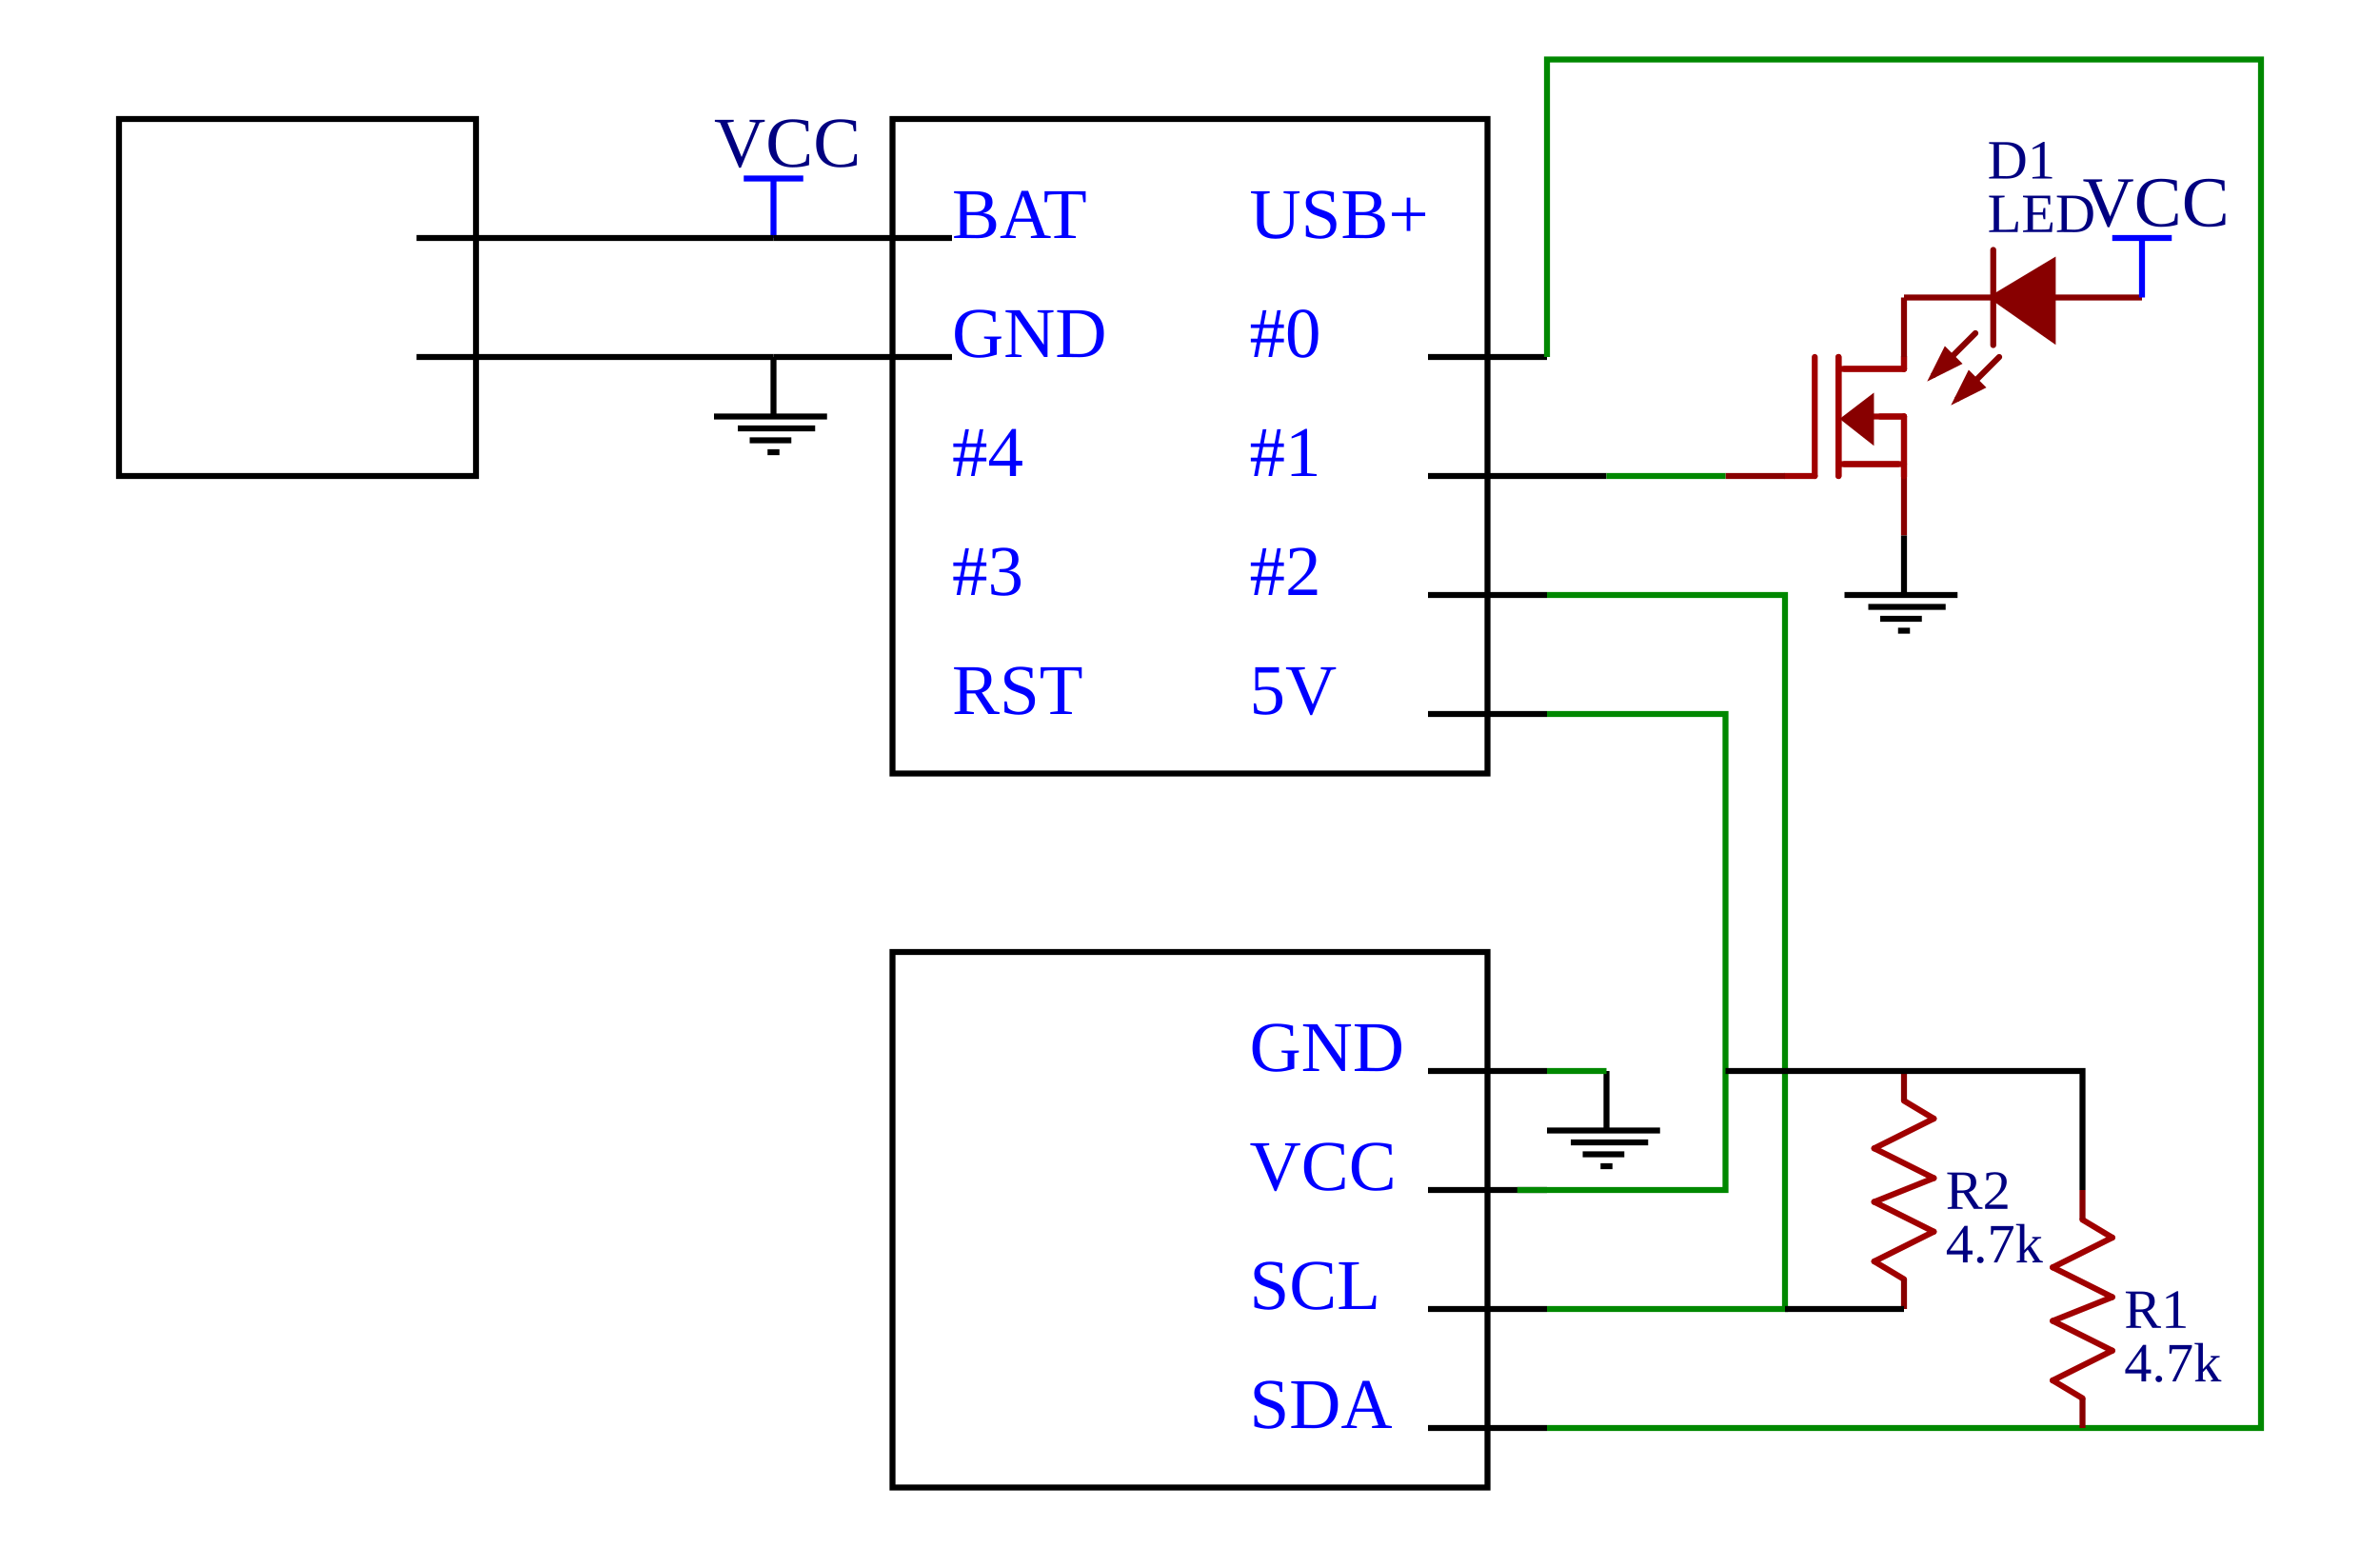
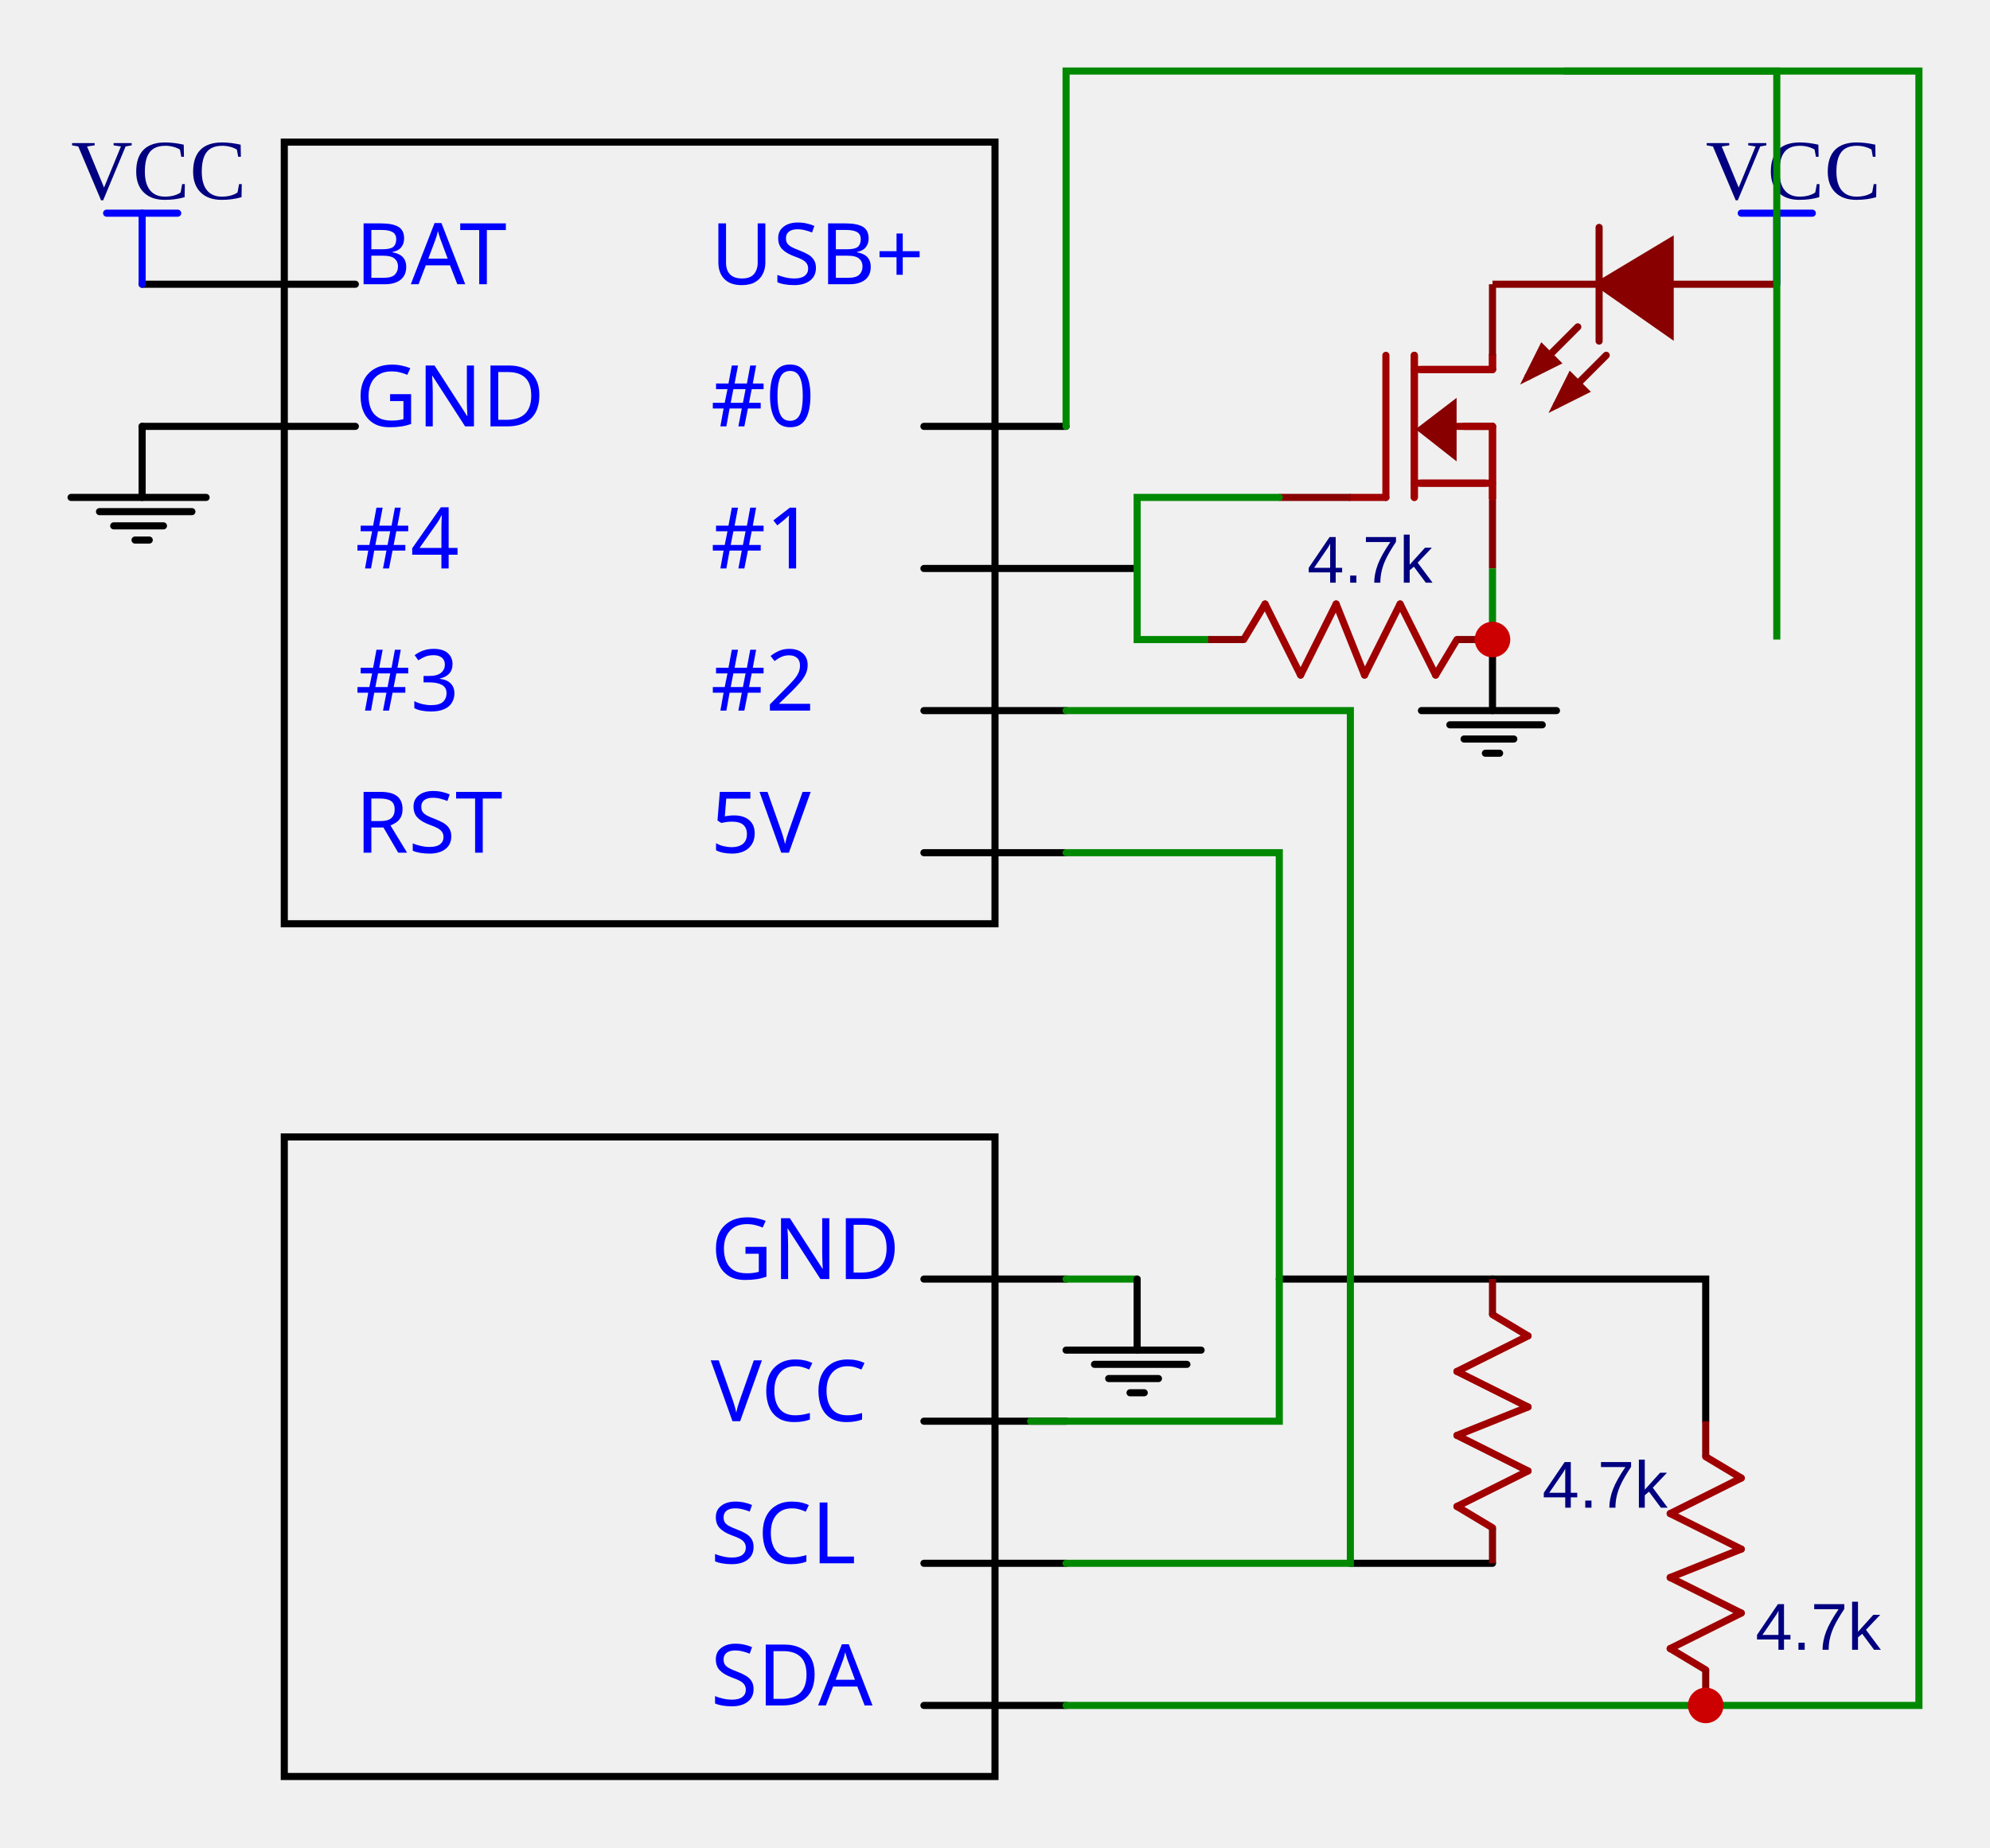
- <svg xmlns="http://www.w3.org/2000/svg" style="left:0px;top:0px;" preserveAspectRatio="xMinYMin" width="400" height="260">
-   <g id="g1" c_spicecmd="TRAN`1u`1m`0`{AC`dec`10`1Hz`1Meg`{DC`0``0`0`{TF```">
-     <rect x="0" y="0" width="400" height="260" style="fill:white;" />
-     <rect x="150" y="20" width="100" height="110" stroke="#000000" stroke-width="1" fill="none" c_shapetype="line" id="gge11" class="" />
-     <g c_partid="part_annotation" c_origin="160,60" id="gge12" c_shapetype="group" c_etype="pinpart">
-       <text x="160" y="60" font-size="9pt" fill="#0000FF" text-anchor="start" type="comment" id="gge13">GND</text>
-     </g>
-     <g c_partid="part_annotation" c_origin="160,80" id="gge14" c_shapetype="group" c_etype="pinpart">
-       <text x="160" y="80" font-size="9pt" fill="#0000FF" text-anchor="start" type="comment" id="gge15">#4</text>
-     </g>
-     <g c_partid="part_annotation" c_origin="160,100" id="gge16" c_shapetype="group" c_etype="pinpart">
-       <text x="160" y="100" font-size="9pt" fill="#0000FF" text-anchor="start" type="comment" id="gge17">#3</text>
-     </g>
-     <g c_partid="part_annotation" c_origin="160,120" id="gge18" c_shapetype="group" c_etype="pinpart">
-       <text x="160" y="120" font-size="9pt" fill="#0000FF" text-anchor="start" type="comment" id="gge19">RST</text>
-     </g>
-     <g c_partid="part_annotation" c_origin="160,40" id="gge20" c_shapetype="group" c_etype="pinpart">
-       <text x="160" y="40" font-size="9pt" fill="#0000FF" text-anchor="start" type="comment" id="gge21">BAT</text>
-     </g>
-     <g c_partid="part_annotation" c_origin="210,40" id="gge22" c_shapetype="group" c_etype="pinpart">
-       <text x="210" y="40" font-size="9pt" fill="#0000FF" text-anchor="start" type="comment" id="gge23">USB+</text>
-     </g>
-     <g c_partid="part_annotation" c_origin="210,60" id="gge24" c_shapetype="group" c_etype="pinpart">
-       <text x="210" y="60" font-size="9pt" fill="#0000FF" text-anchor="start" type="comment" id="gge25">#0</text>
-     </g>
-     <g c_partid="part_annotation" c_origin="210,80" id="gge26" c_shapetype="group" c_etype="pinpart">
-       <text x="210" y="80" font-size="9pt" fill="#0000FF" text-anchor="start" type="comment" id="gge27">#1</text>
-     </g>
-     <g c_partid="part_annotation" c_origin="210,100" id="gge28" c_shapetype="group" c_etype="pinpart" class="">
-       <text x="210" y="100" font-size="9pt" fill="#0000FF" text-anchor="start" type="comment" id="gge29">#2</text>
-     </g>
-     <g c_partid="part_annotation" c_origin="210,120" id="gge30" c_shapetype="group" c_etype="pinpart" class="">
-       <text x="210" y="120" font-size="9pt" fill="#0000FF" text-anchor="start" type="comment" id="gge31">5V</text>
-     </g>
-     <g c_partid="part_netLabel_gnD" c_etype="pinpart" c_origin="130,60" id="gge32" c_shapetype="group" class="">
-       <text x="119" y="47" font-size="9pt" fill="#000080" text-anchor="start" display="none" id="gge34">GND</text>
-       <polyline points="130 70 130 60" stroke="#000000" stroke-width="1px" fill="none" id="gge35" />
-       <polyline points="120 70 139 70" stroke="#000000" stroke-width="1px" fill="none" id="gge36" />
-       <polyline points="124 72 137 72" stroke="#000000" stroke-width="1px" fill="none" id="gge37" />
-       <polyline points="126 74 133 74" stroke="#000000" stroke-width="1px" fill="none" id="gge38" />
-       <polyline points="129 76 131 76" stroke="#000000" stroke-width="1px" fill="none" id="gge39" />
-     </g>
-     <g c_partid="part_netLabel_VCC" c_etype="pinpart" c_origin="130,40" id="gge40" c_shapetype="group">
-       <text x="120" y="28" font-size="9pt" fill="#000080" text-anchor="start" id="gge42">VCC</text>
-       <polyline points="130 30 130 40" stroke="#0000ff" stroke-width="1px" fill="none" id="gge43" />
-       <polyline points="125 30 135 30" stroke="#0000ff" stroke-width="1px" fill="none" id="gge44" />
-     </g>
-     <polyline stroke="#008800" stroke-width="1" fill="none" id="gge46" c_shapetype="line" c_etype="wire" />
-     <polyline points="130 40 160 40" stroke="#000000" stroke-width="1" fill="none" c_shapetype="line" id="gge51" />
-     <polyline points="130 60 160 60" stroke="#000000" stroke-width="1" fill="none" c_shapetype="line" id="gge52" />
-     <g c_origin="340,50" c_maxGgei="10" id="gge53" c_partid="part_import_527739" c_shapetype="group" c_etype="pinpart" class="" c_rotation="180">
-       <g c_partid="part_annotation" id="gge55">
-         <text c_note="note_name" x="334.031" y="39" font-size="7pt" fill="#000080" text-anchor="start">LED</text>
-       </g>
-       <g c_partid="part_annotation" id="gge56">
-         <text c_note="note_pre" x="334.031" y="30" font-size="7pt" fill="#000080" text-anchor="start">D1</text>
-       </g>
-       <path d="M 325 63 L 329 61 L 327 59 Z" stroke="#880000" stroke-width="1" fill="#880000" id="gge57" />
-       <path d="M 329 67 L 333 65 L 331 63 Z" stroke="#880000" stroke-width="1" fill="#880000" id="gge58" />
-       <g c_partid="part_pin" c_etype="pinpart" c_show="show" c_elec="0" c_spicepin="2" c_origin="320,50" c_rotation="180" id="gge59">
-         <path d="M 320 50 h 15" fill="none" stroke="#800" stroke-width="1" />
-         <text x="339" y="50" font-size="7pt" fill="#800" text-anchor="start" display="none">K</text>
-         <text x="331" y="46" font-size="7pt" fill="#800" text-anchor="end" display="none">K</text>
-       </g>
-       <polyline points="332 56 325 63" stroke="#880000" stroke-width="1" fill="none" stroke-linecap="round" id="gge60" />
-       <polyline points="336 60 329 67" stroke="#880000" stroke-width="1" fill="none" stroke-linecap="round" id="gge61" />
-       <g c_partid="part_pin" c_etype="pinpart" c_show="show" c_elec="0" c_spicepin="1" c_origin="360,50" c_rotation="0" id="gge62">
-         <path d="M 360 50 h -15" fill="none" stroke="#800" stroke-width="1" />
-         <text x="341" y="50" font-size="7pt" fill="#800" text-anchor="end" display="none">A</text>
-         <text x="349" y="46" font-size="7pt" fill="#800" text-anchor="start" display="none">A</text>
-       </g>
-       <polyline points="335 58 335 42" stroke="#880000" stroke-width="1" fill="none" stroke-linecap="round" id="gge63" />
-       <path d="M 345 44 L 335 50 L 345 57 Z" stroke="#880000" stroke-width="1" fill="#880000" id="gge64" />
-     </g>
-     <g c_origin="310,70" c_maxGgei="21" id="gge65" c_partid="part_import_400237" c_shapetype="group" c_etype="pinpart" class="">
-       <polyline points="305 80 305 60" stroke="#A00000" stroke-width="1" fill="none" stroke-linecap="round" id="gge69" />
-       <polyline points="309 60 309 80" stroke="#A00000" stroke-width="1" fill="none" stroke-linecap="round" id="gge70" />
-       <polyline points="309 60 309 80" stroke="#A00000" stroke-width="1" fill="none" stroke-linecap="round" id="gge71" />
-       <polyline points="314 70 320 70" stroke="#A00000" stroke-width="1" fill="none" stroke-linecap="round" id="gge72" />
-       <polyline points="300 80 305 80" stroke="#A00000" stroke-width="1" fill="none" stroke-linecap="round" id="gge73" />
-       <polyline points="320 60 320 62" stroke="#A00000" stroke-width="1" fill="none" stroke-linecap="round" id="gge74" />
-       <g c_partid="part_pin" c_etype="pinpart" c_show="show" c_elec="0" c_spicepin="2" c_origin="300,50" c_rotation="180" id="gge75">
-         <path d="M 300 80 h -10" fill="none" stroke="#800" stroke-width="1" />
-         <text x="314" y="80" font-size="7pt" fill="#800" text-anchor="start" display="none">G</text>
-         <text x="306" y="76" font-size="7pt" fill="#800" text-anchor="end" display="none">1</text>
-       </g>
-       <polyline points="316 70 320 70" stroke="#A00000" stroke-width="1" fill="none" stroke-linecap="round" id="gge76" />
-       <polyline points="320 60 320 62" stroke="#A00000" stroke-width="1" fill="none" stroke-linecap="round" id="gge77" />
-       <polyline points="320 62 310 62" stroke="#A00000" stroke-width="1" fill="none" stroke-linecap="round" id="gge78" />
-       <polyline points="309 78 320 78" stroke="#A00000" stroke-width="1" fill="none" stroke-linecap="round" id="gge79" />
-       <polyline points="320 70 320 80" stroke="#A00000" stroke-width="1" fill="none" stroke-linecap="round" id="gge80" />
-       <polyline points="310 78 319 78" stroke="#A00000" stroke-width="1" fill="none" stroke-linecap="round" id="gge81" />
-       <polyline points="320 62 309 62" stroke="#A00000" stroke-width="1" fill="none" stroke-linecap="round" id="gge82" />
-       <g c_partid="part_pin" c_etype="pinpart" c_show="show" c_elec="0" c_spicepin="3" c_origin="290,80" c_rotation="270" id="gge83">
-         <path d="M 320 80 v 10" fill="none" stroke="#800" stroke-width="1" />
-         <text x="320" y="106" font-size="7pt" fill="#800" text-anchor="start" display="none" transform="rotate(270,320,106)">S</text>
-         <text x="316" y="114" font-size="7pt" fill="#800" text-anchor="end" display="none" transform="rotate(270,316,114)">2</text>
-       </g>
-       <g c_partid="part_pin" c_etype="pinpart" c_show="show" c_elec="0" c_spicepin="1" c_origin="290,60" c_rotation="90" id="gge84">
-         <path d="M 320 60 v -10" fill="none" stroke="#800" stroke-width="1" />
-         <text x="320" y="72" font-size="7pt" fill="#800" text-anchor="end" display="none" transform="rotate(270,320,72)">D</text>
-         <text x="316" y="66" font-size="7pt" fill="#800" text-anchor="start" display="none" transform="rotate(270,316,66)">3</text>
-       </g>
-       <polyline points="320 70 320 80" stroke="#A00000" stroke-width="1" fill="none" stroke-linecap="round" id="gge85" />
-       <polygon points="314.45 67 314.45 73.9 310 70.4" stroke="#880000" stroke-width="1" stroke-linecap="round" fill="#880000" id="gge86" />
-     </g>
-     <polyline points="270 80 240 80" stroke="#000000" stroke-width="1" fill="none" c_shapetype="line" id="gge88" class="" />
-     <g c_partid="part_netLabel_VCC" c_etype="pinpart" c_origin="360,50" id="gge89" c_shapetype="group" class="">
-       <text x="350" y="38" font-size="9pt" fill="#000080" text-anchor="start" id="gge91">VCC</text>
-       <polyline points="360 40 360 50" stroke="#0000ff" stroke-width="1px" fill="none" id="gge92" />
-       <polyline points="355 40 365 40" stroke="#0000ff" stroke-width="1px" fill="none" id="gge93" />
-     </g>
-     <g c_partid="part_netLabel_gnD" c_etype="pinpart" c_origin="320,90" id="gge94" c_shapetype="group" class="">
-       <text x="309" y="77" font-size="9pt" fill="#000080" text-anchor="start" display="none" id="gge96">GND</text>
-       <polyline points="320 100 320 90" stroke="#000000" stroke-width="1px" fill="none" id="gge97" />
-       <polyline points="310 100 329 100" stroke="#000000" stroke-width="1px" fill="none" id="gge98" />
-       <polyline points="314 102 327 102" stroke="#000000" stroke-width="1px" fill="none" id="gge99" />
-       <polyline points="316 104 323 104" stroke="#000000" stroke-width="1px" fill="none" id="gge100" />
-       <polyline points="319 106 321 106" stroke="#000000" stroke-width="1px" fill="none" id="gge101" />
-     </g>
-     <rect x="150" y="160" width="100" height="90" stroke="#000000" stroke-width="1" fill="none" c_shapetype="line" id="gge102" class="" />
-     <g c_partid="part_annotation" c_origin="210,180" id="gge103" c_shapetype="group" c_etype="pinpart" class="">
-       <text x="210" y="180" font-size="9pt" fill="#0000FF" text-anchor="start" type="comment" id="gge104">GND</text>
-     </g>
-     <g c_partid="part_annotation" c_origin="210,200" id="gge105" c_shapetype="group" c_etype="pinpart" class="">
-       <text x="210" y="200" font-size="9pt" fill="#0000FF" text-anchor="start" type="comment" id="gge106">VCC</text>
-     </g>
-     <g c_partid="part_annotation" c_origin="210,220" id="gge107" c_shapetype="group" c_etype="pinpart" class="">
-       <text x="210" y="220" font-size="9pt" fill="#0000FF" text-anchor="start" type="comment" id="gge108">SCL</text>
-     </g>
-     <g c_partid="part_annotation" c_origin="210,240" id="gge109" c_shapetype="group" c_etype="pinpart" class="">
-       <text x="210" y="240" font-size="9pt" fill="#0000FF" text-anchor="start" type="comment" id="gge110">SDA</text>
-     </g>
-     <polyline points="240 60 260 60" stroke="#000000" stroke-width="1" fill="none" c_shapetype="line" id="gge118" class="" />
-     <polyline points="240 100 260 100" stroke="#000000" stroke-width="1" fill="none" c_shapetype="line" id="gge123" class="" />
-     <polyline points="240 120 260 120" stroke="#000000" stroke-width="1" fill="none" c_shapetype="line" id="gge124" class="" />
-     <polyline points="240 180 260 180" stroke="#000000" stroke-width="1" fill="none" c_shapetype="line" id="gge125" class="" />
-     <polyline points="240 200 260 200" stroke="#000000" stroke-width="1" fill="none" c_shapetype="line" id="gge126" class="" />
-     <polyline points="240 220 260 220" stroke="#000000" stroke-width="1" fill="none" c_shapetype="line" id="gge127" class="" />
-     <polyline points="240 240 260 240" stroke="#000000" stroke-width="1" fill="none" c_shapetype="line" id="gge128" class="" />
-     <g c_partid="part_netLabel_gnD" c_etype="pinpart" c_origin="270,180" id="gge129" c_shapetype="group" class="">
-       <text x="259" y="167" font-size="9pt" fill="#000080" text-anchor="start" display="none" id="gge131">GND</text>
-       <polyline points="270 190 270 180" stroke="#000000" stroke-width="1px" fill="none" id="gge132" />
-       <polyline points="260 190 279 190" stroke="#000000" stroke-width="1px" fill="none" id="gge133" />
-       <polyline points="264 192 277 192" stroke="#000000" stroke-width="1px" fill="none" id="gge134" />
-       <polyline points="266 194 273 194" stroke="#000000" stroke-width="1px" fill="none" id="gge135" />
-       <polyline points="269 196 271 196" stroke="#000000" stroke-width="1px" fill="none" id="gge136" />
-     </g>
-     <polyline points="260 60 260 10 380 10 380 240 260 240" stroke="#008800" stroke-width="1" fill="none" id="gge137" c_shapetype="line" c_etype="wire" class="" />
-     <polyline points="270 180 260 180" stroke="#008800" stroke-width="1" fill="none" id="gge140" c_shapetype="line" c_etype="wire" class="" />
-     <polyline points="260 120 290 120 290 200 255 200" stroke="#008800" stroke-width="1" fill="none" id="gge142" c_shapetype="line" c_etype="wire" class="" />
-     <polyline points="260 100 300 100 300 220 260 220" stroke="#008800" stroke-width="1" fill="none" id="gge144" c_shapetype="line" c_etype="wire" class="" />
-     <polyline points="290 80 270 80" stroke="#008800" stroke-width="1" fill="none" id="gge145" c_shapetype="line" c_etype="wire" class="" />
-     <rect x="20" y="20" width="60" height="60" stroke="#000000" stroke-width="1" fill="none" c_shapetype="line" id="gge146" class="" />
-     <polyline points="130 40 70 40" stroke="#000000" stroke-width="1" fill="none" c_shapetype="line" id="gge147" class="" />
-     <polyline points="130 60 70 60" stroke="#000000" stroke-width="1" fill="none" c_shapetype="line" id="gge148" class="" />
-     <g c_origin="350,220" c_maxGgei="9" id="gge161" c_partid="part_import_417971" c_rotation="90" c_shapetype="group" c_etype="pinpart" class="">
-       <g c_partid="part_annotation" id="gge163" class="">
-         <text c_note="note_name" x="357" y="232.172" font-size="7pt" fill="#000080" text-anchor="start" id="gge187">4.7k</text>
-       </g>
-       <g c_partid="part_annotation" id="gge164">
-         <text c_note="note_pre" x="357" y="223.172" font-size="7pt" fill="#000080" text-anchor="start">R1</text>
-       </g>
-       <polyline points="350 205 355 208" stroke="#A00000" stroke-width="1" fill="none" stroke-linecap="round" id="gge165" />
-       <polyline points="345 213 355 218" stroke="#A00000" stroke-width="1" fill="none" stroke-linecap="round" id="gge166" />
-       <polyline points="355 208 345 213" stroke="#A00000" stroke-width="1" fill="none" stroke-linecap="round" id="gge167" />
-       <g c_partid="part_pin" c_etype="pinpart" c_show="show" c_elec="0" c_spicepin="2" c_origin="350,200" c_rotation="90" id="gge168">
-         <path d="M 350 200 v 5" fill="none" stroke="#800" stroke-width="1" />
-         <text x="350" y="209" font-size="7pt" fill="#800" text-anchor="end" display="none" transform="rotate(270,350,209)">2</text>
-         <text x="346" y="201" font-size="7pt" fill="#800" text-anchor="start" display="none" transform="rotate(270,346,201)">2</text>
-       </g>
-       <polyline points="355 227 345 232" stroke="#A00000" stroke-width="1" fill="none" stroke-linecap="round" id="gge169" />
-       <polyline points="355 218 345 222" stroke="#A00000" stroke-width="1" fill="none" stroke-linecap="round" id="gge170" />
-       <polyline points="345 222 355 227" stroke="#A00000" stroke-width="1" fill="none" stroke-linecap="round" id="gge171" />
-       <polyline points="345 232 350 235" stroke="#A00000" stroke-width="1" fill="none" stroke-linecap="round" id="gge172" />
-       <g c_partid="part_pin" c_etype="pinpart" c_show="show" c_elec="0" c_spicepin="1" c_origin="350,240" c_rotation="270" id="gge173">
-         <path d="M 350 240 v -5" fill="none" stroke="#800" stroke-width="1" />
-         <text x="350" y="231" font-size="7pt" fill="#800" text-anchor="start" display="none" transform="rotate(270,350,231)">1</text>
-         <text x="346" y="239" font-size="7pt" fill="#800" text-anchor="end" display="none" transform="rotate(270,346,239)">1</text>
-       </g>
-     </g>
-     <g c_origin="320,200" c_maxGgei="9" id="gge174" c_partid="part_import_417971" c_rotation="90" c_shapetype="group" c_etype="pinpart" class="">
-       <g c_partid="part_annotation" id="gge176" class="">
-         <text c_note="note_name" x="327" y="212.172" font-size="7pt" fill="#000080" text-anchor="start" id="gge188">4.7k</text>
-       </g>
-       <g c_partid="part_annotation" id="gge177">
-         <text c_note="note_pre" x="327" y="203.172" font-size="7pt" fill="#000080" text-anchor="start">R2</text>
-       </g>
-       <polyline points="320 185 325 188" stroke="#A00000" stroke-width="1" fill="none" stroke-linecap="round" id="gge178" />
-       <polyline points="315 193 325 198" stroke="#A00000" stroke-width="1" fill="none" stroke-linecap="round" id="gge179" />
-       <polyline points="325 188 315 193" stroke="#A00000" stroke-width="1" fill="none" stroke-linecap="round" id="gge180" />
-       <g c_partid="part_pin" c_etype="pinpart" c_show="show" c_elec="0" c_spicepin="2" c_origin="320,180" c_rotation="90" id="gge181">
-         <path d="M 320 180 v 5" fill="none" stroke="#800" stroke-width="1" />
-         <text x="320" y="189" font-size="7pt" fill="#800" text-anchor="end" display="none" transform="rotate(270,320,189)">2</text>
-         <text x="316" y="181" font-size="7pt" fill="#800" text-anchor="start" display="none" transform="rotate(270,316,181)">2</text>
-       </g>
-       <polyline points="325 207 315 212" stroke="#A00000" stroke-width="1" fill="none" stroke-linecap="round" id="gge182" />
-       <polyline points="325 198 315 202" stroke="#A00000" stroke-width="1" fill="none" stroke-linecap="round" id="gge183" />
-       <polyline points="315 202 325 207" stroke="#A00000" stroke-width="1" fill="none" stroke-linecap="round" id="gge184" />
-       <polyline points="315 212 320 215" stroke="#A00000" stroke-width="1" fill="none" stroke-linecap="round" id="gge185" />
-       <g c_partid="part_pin" c_etype="pinpart" c_show="show" c_elec="0" c_spicepin="1" c_origin="320,220" c_rotation="270" id="gge186">
-         <path d="M 320 220 v -5" fill="none" stroke="#800" stroke-width="1" />
-         <text x="320" y="211" font-size="7pt" fill="#800" text-anchor="start" display="none" transform="rotate(270,320,211)">1</text>
-         <text x="316" y="219" font-size="7pt" fill="#800" text-anchor="end" display="none" transform="rotate(270,316,219)">1</text>
-       </g>
-     </g>
-     <polyline points="290 180 320 180 320 180" stroke="#000000" stroke-width="1" fill="none" c_shapetype="line" id="gge189" />
-     <polyline points="300 220 320 220" stroke="#000000" stroke-width="1" fill="none" c_shapetype="line" id="gge190" />
-     <polyline points="350 200 350 180 320 180" stroke="#000000" stroke-width="1" fill="none" c_shapetype="line" id="gge191" class="" />
+ <svg xmlns="http://www.w3.org/2000/svg" id="root" style="left:0px;top:0px;" preserveAspectRatio="xMinYMin" width="280" height="260">
+   <g id="g1" c_spicecmd="TRAN`1u`1m`0`{AC`dec`10`1Hz`1Meg`{DC`0``0`0`{TF```" class="events-none">
+     <rect id="gge11" x="40" y="20" width="100" height="110" stroke="#000000" stroke-width="1" fill="none" c_shapetype="line" class="" />
+     <polyline points="20 40 50 40" stroke="#000000" id="gge51" stroke-width="1" c_shapetype="line" fill="none" stroke-linecap="round" class="" />
+     <polyline points="20 60 50 60" stroke="#000000" id="gge52" stroke-width="1" c_shapetype="line" fill="none" stroke-linecap="round" class="" />
+     <polyline points="160 80 130 80" stroke="#000000" id="gge88" stroke-width="1" c_shapetype="line" fill="none" stroke-linecap="round" class="" />
+     <rect id="gge102" x="40" y="160" width="100" height="90" stroke="#000000" stroke-width="1" fill="none" c_shapetype="line" class="" />
+     <polyline points="130 60 150 60" stroke="#000000" id="gge118" stroke-width="1" c_shapetype="line" fill="none" stroke-linecap="round" class="" />
+     <polyline points="130 100 150 100" stroke="#000000" id="gge123" stroke-width="1" c_shapetype="line" fill="none" stroke-linecap="round" class="" />
+     <polyline points="130 120 150 120" stroke="#000000" id="gge124" stroke-width="1" c_shapetype="line" fill="none" stroke-linecap="round" class="" />
+     <polyline points="130 180 150 180" stroke="#000000" id="gge125" stroke-width="1" c_shapetype="line" fill="none" stroke-linecap="round" class="" />
+     <polyline points="130 200 150 200" stroke="#000000" id="gge126" stroke-width="1" c_shapetype="line" fill="none" stroke-linecap="round" class="" />
+     <polyline points="130 220 150 220" stroke="#000000" id="gge127" stroke-width="1" c_shapetype="line" fill="none" stroke-linecap="round" class="" />
+     <polyline points="130 240 150 240" stroke="#000000" id="gge128" stroke-width="1" c_shapetype="line" fill="none" stroke-linecap="round" class="" />
+     <polyline points="180 180 210 180 210 180" stroke="#000000" id="gge189" stroke-width="1" c_shapetype="line" fill="none" stroke-linecap="round" class="" />
+     <polyline points="190 220 210 220" stroke="#000000" id="gge190" stroke-width="1" c_shapetype="line" fill="none" stroke-linecap="round" class="" />
+     <polyline points="240 200 240 180 210 180" stroke="#000000" id="gge191" stroke-width="1" c_shapetype="line" fill="none" stroke-linecap="round" class="" />
+     <g c_origin="230,40" c_partid="part_import_gge53" id="gge53" c_shapetype="group" c_etype="pinpart" c_rotation="180" class="">
+       <g c_partid="part_annotation" id="gge55" class="" display="none">
+         <text c_note="note_name" x="224.031" y="29" font-family="Arial" font-size="7pt" fill="#000080" text-anchor="start" id="gge208">LED</text>
+       </g>
+       <g c_partid="part_annotation" id="gge56" class="" display="none">
+         <text c_note="note_pre" x="224.031" y="20" font-family="Arial" font-size="7pt" fill="#000080" text-anchor="start" id="gge209">D1</text>
+       </g>
+       <path d="M 215 53 L 219 51 L 217 49 Z" id="gge57" stroke="#880000" stroke-width="1" fill="#880000" />
+       <path d="M 219 57 L 223 55 L 221 53 Z" id="gge58" stroke="#880000" stroke-width="1" fill="#880000" />
+       <g c_partid="part_pin" c_etype="pinpart" c_show="show" c_elec="0" c_spicepin="2" c_origin="210,40" id="gge59" c_rotation="180">
+         <path d="M 210 40 h 15" fill="none" stroke="#800" stroke-width="1" />
+         <text x="229" y="40" font-family="Verdana" font-size="7pt" fill="#800" text-anchor="start" display="none">K</text>
+         <text x="221" y="36" font-family="Verdana" font-size="7pt" fill="#800" text-anchor="end" display="none">K</text>
+       </g>
+       <polyline points="222 46 215 53" stroke="#880000" id="gge60" stroke-width="1" fill="none" stroke-linecap="round" />
+       <polyline points="226 50 219 57" stroke="#880000" id="gge61" stroke-width="1" fill="none" stroke-linecap="round" />
+       <g c_partid="part_pin" c_etype="pinpart" c_show="show" c_elec="0" c_spicepin="1" c_origin="250,40" id="gge62" c_rotation="0">
+         <path d="M 250 40 h -15" fill="none" stroke="#800" stroke-width="1" />
+         <text x="231" y="40" font-family="Verdana" font-size="7pt" fill="#800" text-anchor="end" display="none">A</text>
+         <text x="239" y="36" font-family="Verdana" font-size="7pt" fill="#800" text-anchor="start" display="none">A</text>
+       </g>
+       <polyline points="225 48 225 32" stroke="#880000" id="gge63" stroke-width="1" fill="none" stroke-linecap="round" />
+       <path d="M 235 34 L 225 40 L 235 47 Z" id="gge64" stroke="#880000" stroke-width="1" fill="#880000" />
+     </g>
+     <g c_origin="200,60" c_partid="part_import_gge65" id="gge65" c_shapetype="group" c_etype="pinpart" class="">
+       <g c_partid="part_annotation" id="gge67" class="" display="none">
+         <text c_note="note_name" x="214" y="72.172" font-family="Arial" font-size="7pt" fill="#000080" text-anchor="start" id="gge206">NMOS_D</text>
+       </g>
+       <g c_partid="part_annotation" id="gge68" class="" display="none">
+         <text c_note="note_pre" x="214" y="63.172" font-family="Arial" font-size="7pt" fill="#000080" text-anchor="start" id="gge207">M1</text>
+       </g>
+       <polyline points="195 70 195 50" stroke="#A00000" id="gge69" stroke-width="1" fill="none" stroke-linecap="round" />
+       <polyline points="199 50 199 70" stroke="#A00000" id="gge70" stroke-width="1" fill="none" stroke-linecap="round" />
+       <polyline points="199 50 199 70" stroke="#A00000" id="gge71" stroke-width="1" fill="none" stroke-linecap="round" />
+       <polyline points="204 60 210 60" stroke="#A00000" id="gge72" stroke-width="1" fill="none" stroke-linecap="round" />
+       <polyline points="190 70 195 70" stroke="#A00000" id="gge73" stroke-width="1" fill="none" stroke-linecap="round" />
+       <polyline points="210 50 210 52" stroke="#A00000" id="gge74" stroke-width="1" fill="none" stroke-linecap="round" />
+       <g c_partid="part_pin" c_etype="pinpart" c_show="show" c_elec="0" c_spicepin="2" c_origin="190,40" id="gge75" c_rotation="180">
+         <path d="M 190 70 h -10" fill="none" stroke="#800" stroke-width="1" />
+         <text x="204" y="70" font-family="Verdana" font-size="7pt" fill="#800" text-anchor="start" display="none">G</text>
+         <text x="196" y="66" font-family="Verdana" font-size="7pt" fill="#800" text-anchor="end" display="none">1</text>
+       </g>
+       <polyline points="206 60 210 60" stroke="#A00000" id="gge76" stroke-width="1" fill="none" stroke-linecap="round" />
+       <polyline points="210 50 210 52" stroke="#A00000" id="gge77" stroke-width="1" fill="none" stroke-linecap="round" />
+       <polyline points="210 52 200 52" stroke="#A00000" id="gge78" stroke-width="1" fill="none" stroke-linecap="round" />
+       <polyline points="199 68 210 68" stroke="#A00000" id="gge79" stroke-width="1" fill="none" stroke-linecap="round" />
+       <polyline points="210 60 210 70" stroke="#A00000" id="gge80" stroke-width="1" fill="none" stroke-linecap="round" />
+       <polyline points="200 68 209 68" stroke="#A00000" id="gge81" stroke-width="1" fill="none" stroke-linecap="round" />
+       <polyline points="210 52 199 52" stroke="#A00000" id="gge82" stroke-width="1" fill="none" stroke-linecap="round" />
+       <g c_partid="part_pin" c_etype="pinpart" c_show="show" c_elec="0" c_spicepin="3" c_origin="180,70" id="gge83" c_rotation="270">
+         <path d="M 210 70 v 10" fill="none" stroke="#800" stroke-width="1" />
+         <text x="210" y="96" font-family="Verdana" font-size="7pt" fill="#800" text-anchor="start" display="none" transform="rotate(270,210,96)">S</text>
+         <text x="206" y="104" font-family="Verdana" font-size="7pt" fill="#800" text-anchor="end" display="none" transform="rotate(270,206,104)">2</text>
+       </g>
+       <g c_partid="part_pin" c_etype="pinpart" c_show="show" c_elec="0" c_spicepin="1" c_origin="180,50" id="gge84" c_rotation="90">
+         <path d="M 210 50 v -10" fill="none" stroke="#800" stroke-width="1" />
+         <text x="210" y="62" font-family="Verdana" font-size="7pt" fill="#800" text-anchor="end" display="none" transform="rotate(270,210,62)">D</text>
+         <text x="206" y="56" font-family="Verdana" font-size="7pt" fill="#800" text-anchor="start" display="none" transform="rotate(270,206,56)">3</text>
+       </g>
+       <polyline points="210 60 210 70" stroke="#A00000" id="gge85" stroke-width="1" fill="none" stroke-linecap="round" />
+       <polygon points="204.45 57 204.45 63.9 200 60.4" id="gge86" stroke="#880000" stroke-width="1" stroke-linecap="round" fill="#880000" />
+     </g>
+     <g c_origin="240,220" c_partid="part_import_gge161" id="gge161" c_shapetype="group" c_etype="pinpart" c_rotation="90" class="">
+       <g c_partid="part_annotation" id="gge163">
+         <text c_note="note_name" x="247" y="232.172" font-family="Arial" font-size="7pt" fill="#000080" text-anchor="start">4.7k</text>
+       </g>
+       <g c_partid="part_annotation" id="gge164" class="" display="none">
+         <text c_note="note_pre" x="247" y="223.172" font-family="Arial" font-size="7pt" fill="#000080" text-anchor="start" id="gge213">R1</text>
+       </g>
+       <polyline points="240 205 245 208" stroke="#A00000" id="gge165" stroke-width="1" fill="none" stroke-linecap="round" />
+       <polyline points="235 213 245 218" stroke="#A00000" id="gge166" stroke-width="1" fill="none" stroke-linecap="round" />
+       <polyline points="245 208 235 213" stroke="#A00000" id="gge167" stroke-width="1" fill="none" stroke-linecap="round" />
+       <g c_partid="part_pin" c_etype="pinpart" c_show="show" c_elec="0" c_spicepin="2" c_origin="240,200" id="gge168" c_rotation="90">
+         <path d="M 240 200 v 5" fill="none" stroke="#800" stroke-width="1" />
+         <text x="240" y="209" font-family="Verdana" font-size="7pt" fill="#800" text-anchor="end" display="none" transform="rotate(270,240,209)">2</text>
+         <text x="236" y="201" font-family="Verdana" font-size="7pt" fill="#800" text-anchor="start" display="none" transform="rotate(270,236,201)">2</text>
+       </g>
+       <polyline points="245 227 235 232" stroke="#A00000" id="gge169" stroke-width="1" fill="none" stroke-linecap="round" />
+       <polyline points="245 218 235 222" stroke="#A00000" id="gge170" stroke-width="1" fill="none" stroke-linecap="round" />
+       <polyline points="235 222 245 227" stroke="#A00000" id="gge171" stroke-width="1" fill="none" stroke-linecap="round" />
+       <polyline points="235 232 240 235" stroke="#A00000" id="gge172" stroke-width="1" fill="none" stroke-linecap="round" />
+       <g c_partid="part_pin" c_etype="pinpart" c_show="show" c_elec="0" c_spicepin="1" c_origin="240,240" id="gge173" c_rotation="270">
+         <path d="M 240 240 v -5" fill="none" stroke="#800" stroke-width="1" />
+         <text x="240" y="231" font-family="Verdana" font-size="7pt" fill="#800" text-anchor="start" display="none" transform="rotate(270,240,231)">1</text>
+         <text x="236" y="239" font-family="Verdana" font-size="7pt" fill="#800" text-anchor="end" display="none" transform="rotate(270,236,239)">1</text>
+       </g>
+     </g>
+     <g c_origin="210,200" c_partid="part_import_gge174" id="gge174" c_shapetype="group" c_etype="pinpart" c_rotation="90" class="">
+       <g c_partid="part_annotation" id="gge176">
+         <text c_note="note_name" x="217" y="212.172" font-family="Arial" font-size="7pt" fill="#000080" text-anchor="start">4.7k</text>
+       </g>
+       <g c_partid="part_annotation" id="gge177" class="" display="none">
+         <text c_note="note_pre" x="217" y="203.172" font-family="Arial" font-size="7pt" fill="#000080" text-anchor="start" id="gge212">R2</text>
+       </g>
+       <polyline points="210 185 215 188" stroke="#A00000" id="gge178" stroke-width="1" fill="none" stroke-linecap="round" />
+       <polyline points="205 193 215 198" stroke="#A00000" id="gge179" stroke-width="1" fill="none" stroke-linecap="round" />
+       <polyline points="215 188 205 193" stroke="#A00000" id="gge180" stroke-width="1" fill="none" stroke-linecap="round" />
+       <g c_partid="part_pin" c_etype="pinpart" c_show="show" c_elec="0" c_spicepin="2" c_origin="210,180" id="gge181" c_rotation="90">
+         <path d="M 210 180 v 5" fill="none" stroke="#800" stroke-width="1" />
+         <text x="210" y="189" font-family="Verdana" font-size="7pt" fill="#800" text-anchor="end" display="none" transform="rotate(270,210,189)">2</text>
+         <text x="206" y="181" font-family="Verdana" font-size="7pt" fill="#800" text-anchor="start" display="none" transform="rotate(270,206,181)">2</text>
+       </g>
+       <polyline points="215 207 205 212" stroke="#A00000" id="gge182" stroke-width="1" fill="none" stroke-linecap="round" />
+       <polyline points="215 198 205 202" stroke="#A00000" id="gge183" stroke-width="1" fill="none" stroke-linecap="round" />
+       <polyline points="205 202 215 207" stroke="#A00000" id="gge184" stroke-width="1" fill="none" stroke-linecap="round" />
+       <polyline points="205 212 210 215" stroke="#A00000" id="gge185" stroke-width="1" fill="none" stroke-linecap="round" />
+       <g c_partid="part_pin" c_etype="pinpart" c_show="show" c_elec="0" c_spicepin="1" c_origin="210,220" id="gge186" c_rotation="270">
+         <path d="M 210 220 v -5" fill="none" stroke="#800" stroke-width="1" />
+         <text x="210" y="211" font-family="Verdana" font-size="7pt" fill="#800" text-anchor="start" display="none" transform="rotate(270,210,211)">1</text>
+         <text x="206" y="219" font-family="Verdana" font-size="7pt" fill="#800" text-anchor="end" display="none" transform="rotate(270,206,219)">1</text>
+       </g>
+     </g>
+     <polyline points="150 60 150 10 270 10 270 240 150 240" stroke="#008800" stroke-width="1" c_shapetype="line" stroke-linecap="round" fill="none" c_etype="wire" id="gge137" class="wire-hover" />
+     <polyline points="160 180 150 180" stroke="#008800" stroke-width="1" c_shapetype="line" stroke-linecap="round" fill="none" c_etype="wire" id="gge140" class="" />
+     <polyline points="150 120 180 120 180 200 145 200" stroke="#008800" stroke-width="1" c_shapetype="line" stroke-linecap="round" fill="none" c_etype="wire" id="gge142" class="" />
+     <polyline points="150 100 190 100 190 220 150 220" stroke="#008800" stroke-width="1" c_shapetype="line" stroke-linecap="round" fill="none" c_etype="wire" id="gge144" class="" />
+     <polyline points="170 90 160 90 160 80 160 70 180 70" stroke="#008800" stroke-width="1" c_shapetype="line" stroke-linecap="round" fill="none" c_etype="wire" id="gge145" class="" />
+     <g c_partid="part_netLabel_gnD" c_etype="pinpart" c_origin="20,60" id="gge32" c_shapetype="group" c_rotation="" class="">
+       <text x="9" y="47" font-family="Times New Roman" font-size="9pt" fill="#000080" text-anchor="start" display="none">GND</text>
+       <polyline points="20 70 20 60" stroke="#000000" id="gge35" stroke-width="1" fill="none" stroke-linecap="round" />
+       <polyline points="10 70 29 70" stroke="#000000" id="gge36" stroke-width="1" fill="none" stroke-linecap="round" />
+       <polyline points="14 72 27 72" stroke="#000000" id="gge37" stroke-width="1" fill="none" stroke-linecap="round" />
+       <polyline points="16 74 23 74" stroke="#000000" id="gge38" stroke-width="1" fill="none" stroke-linecap="round" />
+       <polyline points="19 76 21 76" stroke="#000000" id="gge39" stroke-width="1" fill="none" stroke-linecap="round" />
+     </g>
+     <g c_partid="part_netLabel_VCC" c_etype="pinpart" c_origin="20,40" id="gge40" c_shapetype="group" c_rotation="" class="">
+       <text x="10" y="28" font-family="Times New Roman" font-size="9pt" fill="#000080" text-anchor="start">VCC</text>
+       <polyline points="20 30 20 40" stroke="#0000ff" id="gge43" stroke-width="1" fill="none" stroke-linecap="round" />
+       <polyline points="15 30 25 30" stroke="#0000ff" id="gge44" stroke-width="1" fill="none" stroke-linecap="round" />
+     </g>
+     <g c_partid="part_netLabel_VCC" c_etype="pinpart" c_origin="250,40" id="gge89" c_shapetype="group" c_rotation="" class="">
+       <text x="240" y="28" font-family="Times New Roman" font-size="9pt" fill="#000080" text-anchor="start">VCC</text>
+       <polyline points="250 30 250 40" stroke="#0000ff" id="gge92" stroke-width="1" fill="none" stroke-linecap="round" />
+       <polyline points="245 30 255 30" stroke="#0000ff" id="gge93" stroke-width="1" fill="none" stroke-linecap="round" />
+     </g>
+     <g c_partid="part_netLabel_gnD" c_etype="pinpart" c_origin="210,90" id="gge94" c_shapetype="group" c_rotation="" class="">
+       <text x="199" y="77" font-family="Times New Roman" font-size="9pt" fill="#000080" text-anchor="start" display="none">GND</text>
+       <polyline points="210 100 210 90" stroke="#000000" id="gge97" stroke-width="1" fill="none" stroke-linecap="round" />
+       <polyline points="200 100 219 100" stroke="#000000" id="gge98" stroke-width="1" fill="none" stroke-linecap="round" />
+       <polyline points="204 102 217 102" stroke="#000000" id="gge99" stroke-width="1" fill="none" stroke-linecap="round" />
+       <polyline points="206 104 213 104" stroke="#000000" id="gge100" stroke-width="1" fill="none" stroke-linecap="round" />
+       <polyline points="209 106 211 106" stroke="#000000" id="gge101" stroke-width="1" fill="none" stroke-linecap="round" />
+     </g>
+     <g c_partid="part_netLabel_gnD" c_etype="pinpart" c_origin="160,180" id="gge129" c_shapetype="group" c_rotation="" class="">
+       <text x="149" y="167" font-family="Times New Roman" font-size="9pt" fill="#000080" text-anchor="start" display="none">GND</text>
+       <polyline points="160 190 160 180" stroke="#000000" id="gge132" stroke-width="1" fill="none" stroke-linecap="round" />
+       <polyline points="150 190 169 190" stroke="#000000" id="gge133" stroke-width="1" fill="none" stroke-linecap="round" />
+       <polyline points="154 192 167 192" stroke="#000000" id="gge134" stroke-width="1" fill="none" stroke-linecap="round" />
+       <polyline points="156 194 163 194" stroke="#000000" id="gge135" stroke-width="1" fill="none" stroke-linecap="round" />
+       <polyline points="159 196 161 196" stroke="#000000" id="gge136" stroke-width="1" fill="none" stroke-linecap="round" />
+     </g>
+     <g c_partid="part_annotation" c_origin="50,60" id="gge12" c_shapetype="group" c_etype="pinpart" class="">
+       <text x="50" y="60" font-family="Verdana" font-size="9pt" fill="#0000FF" font-style="" text-anchor="start" type="comment" font-weight="">GND</text>
+     </g>
+     <g c_partid="part_annotation" c_origin="50,80" id="gge14" c_shapetype="group" c_etype="pinpart" class="">
+       <text x="50" y="80" font-family="Verdana" font-size="9pt" fill="#0000FF" font-style="" text-anchor="start" type="comment" font-weight="">#4</text>
+     </g>
+     <g c_partid="part_annotation" c_origin="50,100" id="gge16" c_shapetype="group" c_etype="pinpart" class="">
+       <text x="50" y="100" font-family="Verdana" font-size="9pt" fill="#0000FF" font-style="" text-anchor="start" type="comment" font-weight="">#3</text>
+     </g>
+     <g c_partid="part_annotation" c_origin="50,120" id="gge18" c_shapetype="group" c_etype="pinpart" class="">
+       <text x="50" y="120" font-family="Verdana" font-size="9pt" fill="#0000FF" font-style="" text-anchor="start" type="comment" font-weight="">RST</text>
+     </g>
+     <g c_partid="part_annotation" c_origin="50,40" id="gge20" c_shapetype="group" c_etype="pinpart" class="">
+       <text x="50" y="40" font-family="Verdana" font-size="9pt" fill="#0000FF" font-style="" text-anchor="start" type="comment" font-weight="">BAT</text>
+     </g>
+     <g c_partid="part_annotation" c_origin="100,40" id="gge22" c_shapetype="group" c_etype="pinpart" class="">
+       <text x="100" y="40" font-family="Verdana" font-size="9pt" fill="#0000FF" font-style="" text-anchor="start" type="comment" font-weight="">USB+</text>
+     </g>
+     <g c_partid="part_annotation" c_origin="100,60" id="gge24" c_shapetype="group" c_etype="pinpart" class="">
+       <text x="100" y="60" font-family="Verdana" font-size="9pt" fill="#0000FF" font-style="" text-anchor="start" type="comment" font-weight="">#0</text>
+     </g>
+     <g c_partid="part_annotation" c_origin="100,80" id="gge26" c_shapetype="group" c_etype="pinpart" class="">
+       <text x="100" y="80" font-family="Verdana" font-size="9pt" fill="#0000FF" font-style="" text-anchor="start" type="comment" font-weight="">#1</text>
+     </g>
+     <g c_partid="part_annotation" c_origin="100,100" id="gge28" c_shapetype="group" c_etype="pinpart" class="">
+       <text x="100" y="100" font-family="Verdana" font-size="9pt" fill="#0000FF" font-style="" text-anchor="start" type="comment" font-weight="">#2</text>
+     </g>
+     <g c_partid="part_annotation" c_origin="100,120" id="gge30" c_shapetype="group" c_etype="pinpart" class="">
+       <text x="100" y="120" font-family="Verdana" font-size="9pt" fill="#0000FF" font-style="" text-anchor="start" type="comment" font-weight="">5V</text>
+     </g>
+     <g c_partid="part_annotation" c_origin="100,180" id="gge103" c_shapetype="group" c_etype="pinpart" class="">
+       <text x="100" y="180" font-family="Verdana" font-size="9pt" fill="#0000FF" font-style="" text-anchor="start" type="comment" font-weight="">GND</text>
+     </g>
+     <g c_partid="part_annotation" c_origin="100,200" id="gge105" c_shapetype="group" c_etype="pinpart" class="">
+       <text x="100" y="200" font-family="Verdana" font-size="9pt" fill="#0000FF" font-style="" text-anchor="start" type="comment" font-weight="">VCC</text>
+     </g>
+     <g c_partid="part_annotation" c_origin="100,220" id="gge107" c_shapetype="group" c_etype="pinpart" class="">
+       <text x="100" y="220" font-family="Verdana" font-size="9pt" fill="#0000FF" font-style="" text-anchor="start" type="comment" font-weight="">SCL</text>
+     </g>
+     <g c_partid="part_annotation" c_origin="100,240" id="gge109" c_shapetype="group" c_etype="pinpart" class="">
+       <text x="100" y="240" font-family="Verdana" font-size="9pt" fill="#0000FF" font-style="" text-anchor="start" type="comment" font-weight="">SDA</text>
+     </g>
+     <g c_origin="190,90" c_maxGgei="9" id="gge192" c_partid="part_import_783991" c_shapetype="group" c_etype="pinpart" class="">
+       <g c_partid="part_annotation" id="gge194" class="">
+         <text c_note="note_name" x="183.922" y="82" font-family="Arial" font-size="7pt" fill="#000080" text-anchor="start" id="gge211">4.7k</text>
+       </g>
+       <g c_partid="part_annotation" id="gge195" class="" display="none">
+         <text c_note="note_pre" x="183.922" y="73" font-family="Arial" font-size="7pt" fill="#000080" text-anchor="start" id="gge210">R3</text>
+       </g>
+       <polyline points="205 90 202 95" stroke="#A00000" stroke-width="1" fill="none" stroke-linecap="round" id="gge196" />
+       <polyline points="197 85 192 95" stroke="#A00000" stroke-width="1" fill="none" stroke-linecap="round" id="gge197" />
+       <polyline points="202 95 197 85" stroke="#A00000" stroke-width="1" fill="none" stroke-linecap="round" id="gge198" />
+       <g c_partid="part_pin" c_etype="pinpart" c_show="show" c_elec="0" c_spicepin="2" c_origin="210,90" c_rotation="0" id="gge199">
+         <path d="M 210 90 h -5" fill="none" stroke="#800" stroke-width="1" />
+         <text x="201" y="90" font-family="Verdana" font-size="7pt" fill="#800" text-anchor="end" display="none">2</text>
+         <text x="209" y="86" font-family="Verdana" font-size="7pt" fill="#800" text-anchor="start" display="none">2</text>
+       </g>
+       <polyline points="183 95 178 85" stroke="#A00000" stroke-width="1" fill="none" stroke-linecap="round" id="gge200" />
+       <polyline points="192 95 188 85" stroke="#A00000" stroke-width="1" fill="none" stroke-linecap="round" id="gge201" />
+       <polyline points="188 85 183 95" stroke="#A00000" stroke-width="1" fill="none" stroke-linecap="round" id="gge202" />
+       <polyline points="178 85 175 90" stroke="#A00000" stroke-width="1" fill="none" stroke-linecap="round" id="gge203" />
+       <g c_partid="part_pin" c_etype="pinpart" c_show="show" c_elec="0" c_spicepin="1" c_origin="170,90" c_rotation="180" id="gge204">
+         <path d="M 170 90 h 5" fill="none" stroke="#800" stroke-width="1" />
+         <text x="179" y="90" font-family="Verdana" font-size="7pt" fill="#800" text-anchor="start" display="none">1</text>
+         <text x="171" y="86" font-family="Verdana" font-size="7pt" fill="#800" text-anchor="end" display="none">1</text>
+       </g>
+     </g>
+     <g c_partid="part_junction" c_etype="pinpart" c_origin="240,240" id="gge214" c_shapetype="group">
+       <circle cx="240" cy="240" r="2.5" fill="#CC0000" stroke-width="1" />
+     </g>
+     <polyline points="210 90 210 80" stroke="#008800" stroke-width="1" fill="none" id="gge216" c_shapetype="line" c_etype="wire" />
+     <g c_partid="part_junction" c_etype="pinpart" c_origin="210,90" id="gge217" c_shapetype="group">
+       <circle cx="210" cy="90" r="2.5" fill="#CC0000" stroke-width="1" />
+     </g>
+     <polyline points="250 90 250 10 220 10" stroke="#008800" stroke-width="1" fill="none" id="gge218" c_shapetype="line" c_etype="wire" />
  </g>
</svg>
